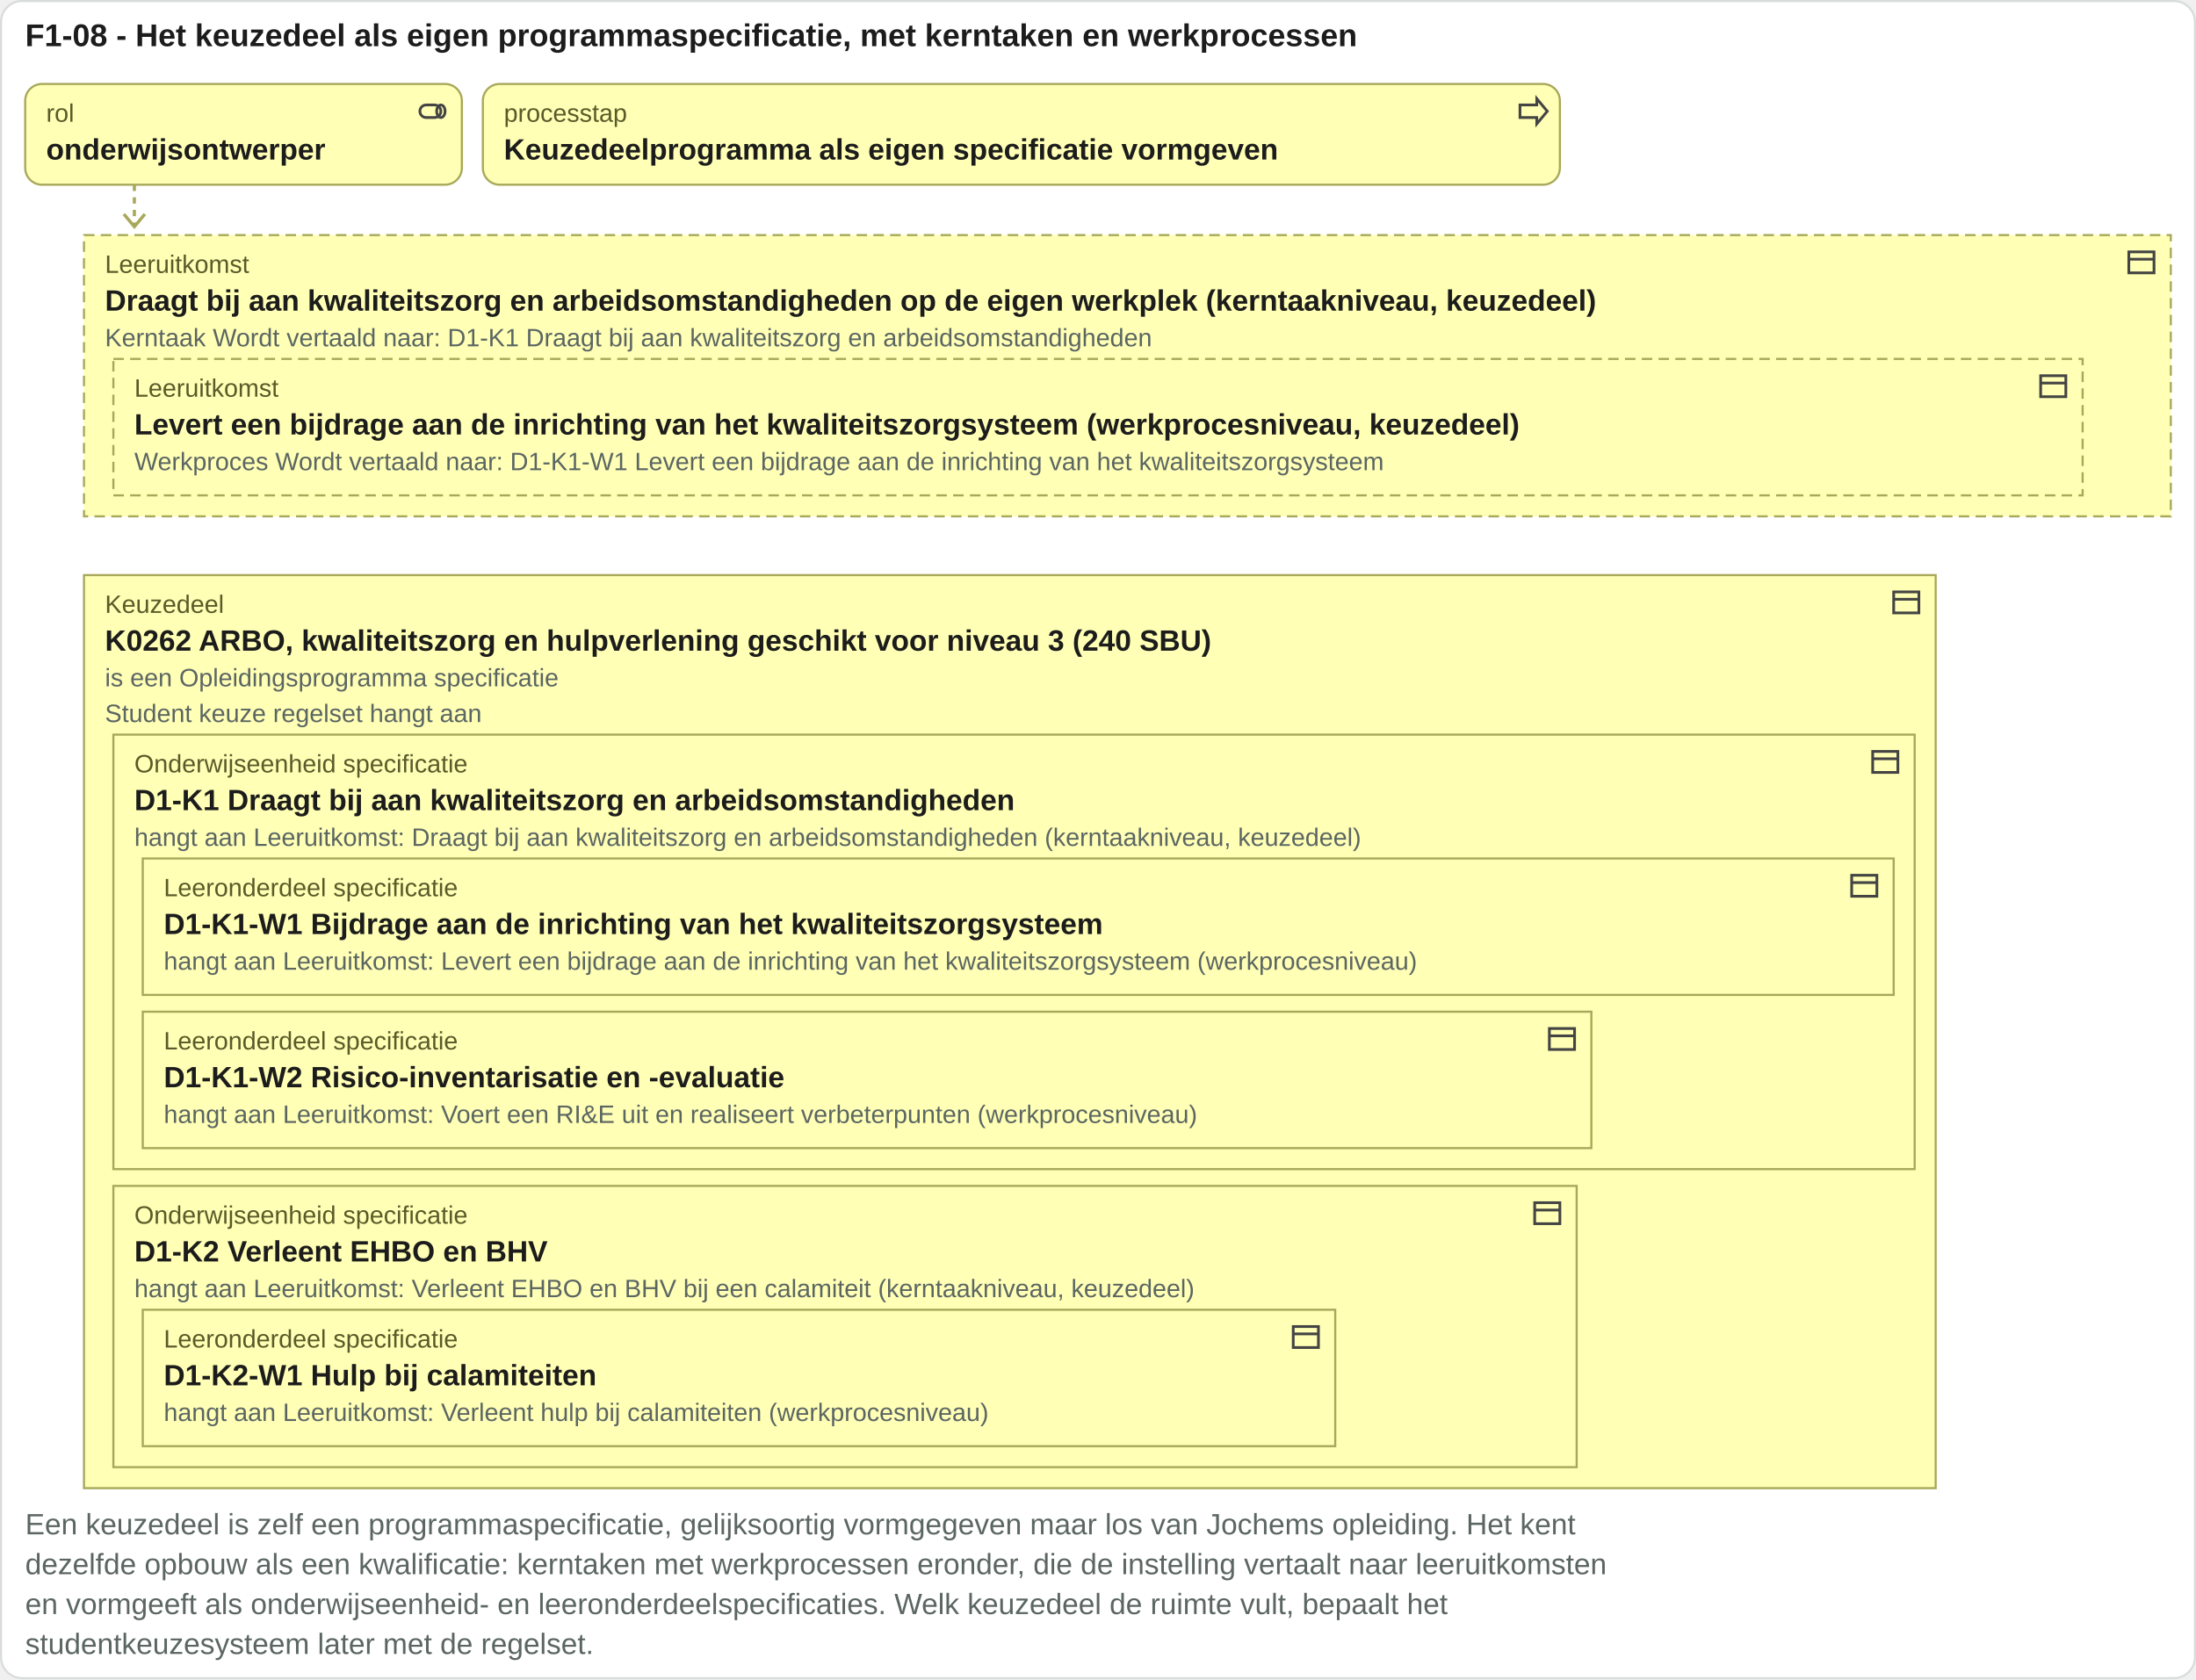
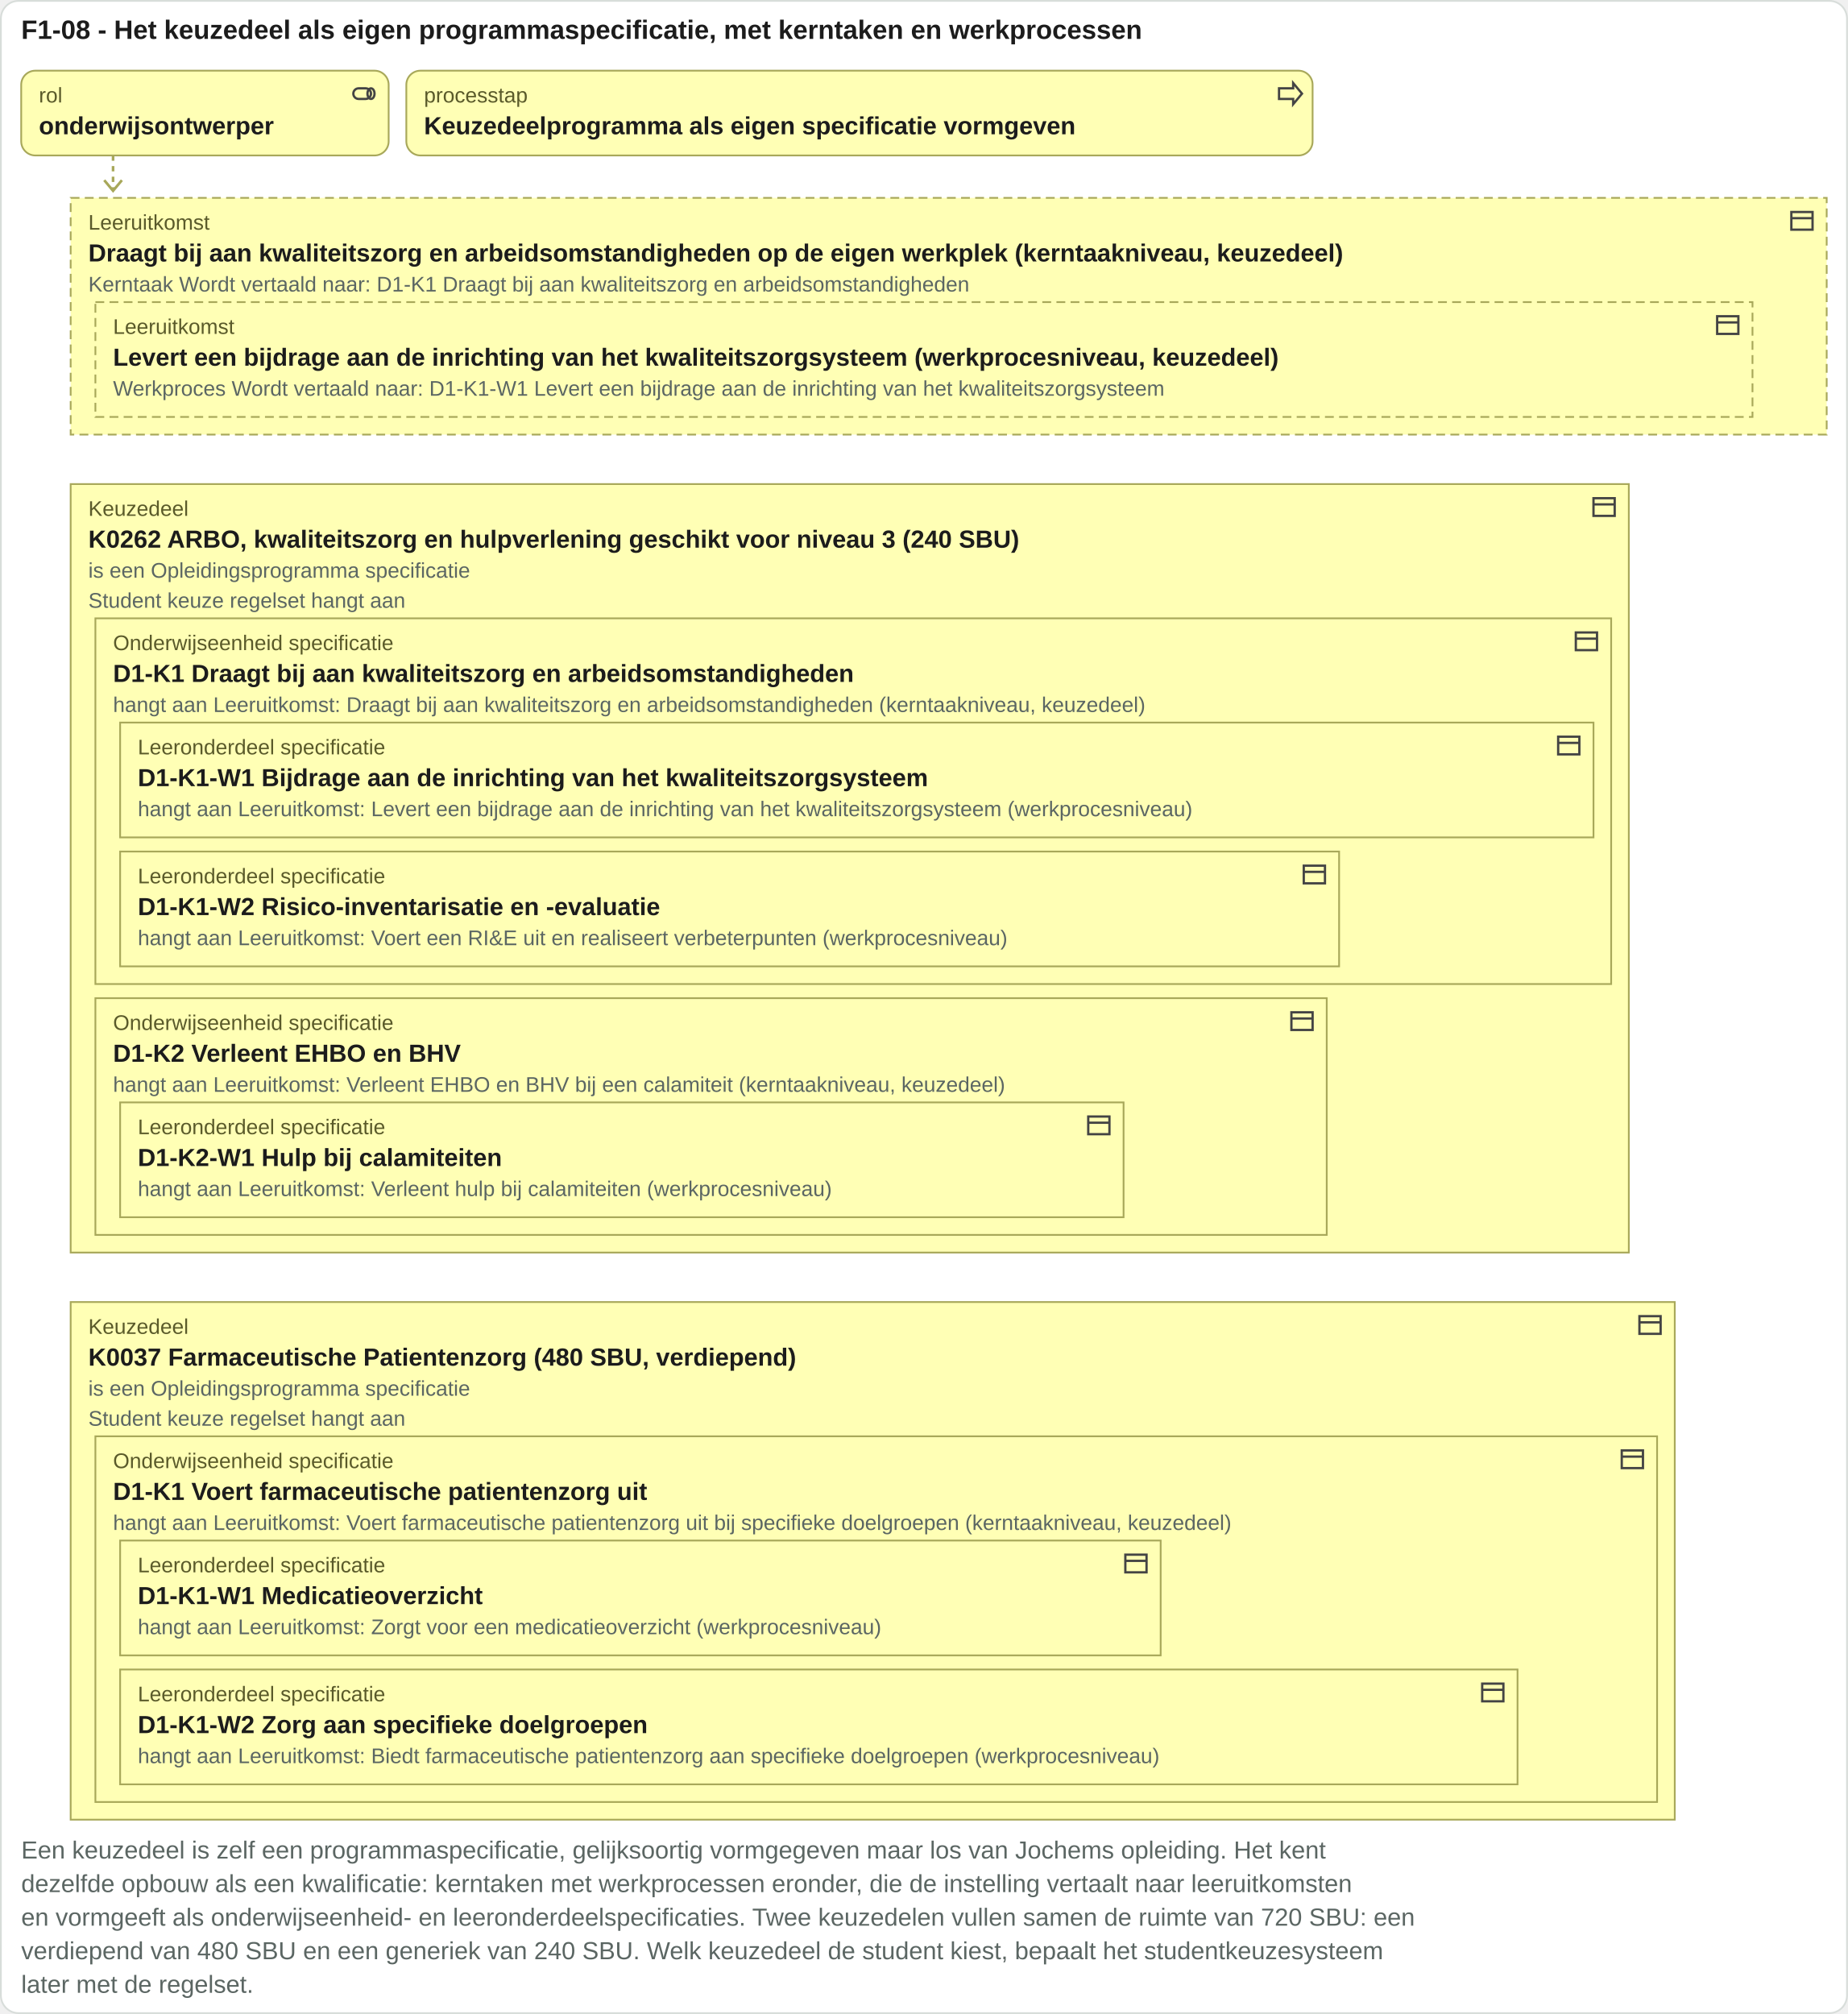
- <svg xmlns="http://www.w3.org/2000/svg" viewBox="0 0 1046 800" width="1046" height="800">
-   <rect x="0.5" y="0.5" width="1045" height="799" rx="10" fill="#ffffff" stroke="#d8ddda" />
+ <svg xmlns="http://www.w3.org/2000/svg" viewBox="0 0 1046 1140" width="1046" height="1140">
+   <rect x="0.5" y="0.5" width="1045" height="1139" rx="10" fill="#ffffff" stroke="#d8ddda" />
  <text x="12" y="22" font-family="Arial, Helvetica, sans-serif" font-size="15" font-weight="bold" fill="#1c1c1c" text-anchor="start">F1-08 - Het keuzedeel als eigen programmaspecificatie, met kerntaken en werkprocessen</text>
  <rect x="12" y="40" width="208" height="48" rx="8" fill="#ffffb5" stroke="#a8a85a" />
  <g transform="translate(198,45)" fill="none" stroke="#444" stroke-width="1.3">
    <rect x="2" y="5" width="10" height="6" rx="3" />
    <ellipse cx="12" cy="8" rx="2" ry="3" />
  </g>
  <text x="22" y="58" font-family="Arial, Helvetica, sans-serif" font-size="12" fill="#5a5a2a" text-anchor="start">rol</text>
  <text x="22" y="76" font-family="Arial, Helvetica, sans-serif" font-size="14" font-weight="bold" fill="#1c1c1c" text-anchor="start">onderwijsontwerper</text>
  <rect x="230" y="40" width="513" height="48" rx="8" fill="#ffffb5" stroke="#a8a85a" />
  <g transform="translate(722,45)" fill="none" stroke="#444" stroke-width="1.3">
    <path d="M2 5h8V2l5 6-5 6v-3H2z" />
  </g>
  <text x="240" y="58" font-family="Arial, Helvetica, sans-serif" font-size="12" fill="#5a5a2a" text-anchor="start">processtap</text>
  <text x="240" y="76" font-family="Arial, Helvetica, sans-serif" font-size="14" font-weight="bold" fill="#1c1c1c" text-anchor="start">Keuzedeelprogramma als eigen specificatie vormgeven</text>
  <path d="M64 88 V108" stroke="#a8a85a" stroke-width="1.5" stroke-dasharray="3 3" />
  <path d="M59 102 l5 6 5 -6" fill="none" stroke="#a8a85a" stroke-width="1.5" />
  <rect x="40" y="112" width="994" height="134" rx="0" fill="#ffffb5" stroke="#a8a85a" stroke-dasharray="5 3" />
  <g transform="translate(1012,117)" fill="none" stroke="#444" stroke-width="1.3">
    <rect x="2" y="3" width="12" height="10" />
    <path d="M2 6.5h12" />
  </g>
  <text x="50" y="130" font-family="Arial, Helvetica, sans-serif" font-size="12" fill="#5a5a2a" text-anchor="start">Leeruitkomst</text>
  <text x="50" y="148" font-family="Arial, Helvetica, sans-serif" font-size="14" font-weight="bold" fill="#1c1c1c" text-anchor="start">Draagt bij aan kwaliteitszorg en arbeidsomstandigheden op de eigen werkplek (kerntaakniveau, keuzedeel)</text>
  <rect x="54" y="171" width="938" height="65" rx="0" fill="#ffffb5" stroke="#a8a85a" stroke-dasharray="5 3" />
  <g transform="translate(970,176)" fill="none" stroke="#444" stroke-width="1.3">
    <rect x="2" y="3" width="12" height="10" />
    <path d="M2 6.5h12" />
  </g>
  <text x="64" y="189" font-family="Arial, Helvetica, sans-serif" font-size="12" fill="#5a5a2a" text-anchor="start">Leeruitkomst</text>
  <text x="64" y="207" font-family="Arial, Helvetica, sans-serif" font-size="14" font-weight="bold" fill="#1c1c1c" text-anchor="start">Levert een bijdrage aan de inrichting van het kwaliteitszorgsysteem (werkprocesniveau, keuzedeel)</text>
  <text x="64" y="224" font-family="Arial, Helvetica, sans-serif" font-size="12" fill="#5b6663" text-anchor="start">Werkproces Wordt vertaald naar: D1-K1-W1 Levert een bijdrage aan de inrichting van het kwaliteitszorgsysteem</text>
  <text x="50" y="165" font-family="Arial, Helvetica, sans-serif" font-size="12" fill="#5b6663" text-anchor="start">Kerntaak Wordt vertaald naar: D1-K1 Draagt bij aan kwaliteitszorg en arbeidsomstandigheden</text>
  <rect x="40" y="274" width="882" height="435" rx="0" fill="#ffffb5" stroke="#a8a85a" />
  <g transform="translate(900,279)" fill="none" stroke="#444" stroke-width="1.3">
    <rect x="2" y="3" width="12" height="10" />
    <path d="M2 6.5h12" />
  </g>
  <text x="50" y="292" font-family="Arial, Helvetica, sans-serif" font-size="12" fill="#5a5a2a" text-anchor="start">Keuzedeel</text>
  <text x="50" y="310" font-family="Arial, Helvetica, sans-serif" font-size="14" font-weight="bold" fill="#1c1c1c" text-anchor="start">K0262 ARBO, kwaliteitszorg en hulpverlening geschikt voor niveau 3 (240 SBU)</text>
  <rect x="54" y="350" width="858" height="207" rx="0" fill="#ffffb5" stroke="#a8a85a" />
  <g transform="translate(890,355)" fill="none" stroke="#444" stroke-width="1.3">
    <rect x="2" y="3" width="12" height="10" />
    <path d="M2 6.5h12" />
  </g>
  <text x="64" y="368" font-family="Arial, Helvetica, sans-serif" font-size="12" fill="#5a5a2a" text-anchor="start">Onderwijseenheid specificatie</text>
  <text x="64" y="386" font-family="Arial, Helvetica, sans-serif" font-size="14" font-weight="bold" fill="#1c1c1c" text-anchor="start">D1-K1 Draagt bij aan kwaliteitszorg en arbeidsomstandigheden</text>
  <rect x="68" y="409" width="834" height="65" rx="0" fill="#ffffb5" stroke="#a8a85a" />
  <g transform="translate(880,414)" fill="none" stroke="#444" stroke-width="1.3">
    <rect x="2" y="3" width="12" height="10" />
    <path d="M2 6.5h12" />
  </g>
  <text x="78" y="427" font-family="Arial, Helvetica, sans-serif" font-size="12" fill="#5a5a2a" text-anchor="start">Leeronderdeel specificatie</text>
  <text x="78" y="445" font-family="Arial, Helvetica, sans-serif" font-size="14" font-weight="bold" fill="#1c1c1c" text-anchor="start">D1-K1-W1 Bijdrage aan de inrichting van het kwaliteitszorgsysteem</text>
  <text x="78" y="462" font-family="Arial, Helvetica, sans-serif" font-size="12" fill="#5b6663" text-anchor="start">hangt aan Leeruitkomst: Levert een bijdrage aan de inrichting van het kwaliteitszorgsysteem (werkprocesniveau)</text>
  <rect x="68" y="482" width="690" height="65" rx="0" fill="#ffffb5" stroke="#a8a85a" />
  <g transform="translate(736,487)" fill="none" stroke="#444" stroke-width="1.3">
    <rect x="2" y="3" width="12" height="10" />
    <path d="M2 6.5h12" />
  </g>
  <text x="78" y="500" font-family="Arial, Helvetica, sans-serif" font-size="12" fill="#5a5a2a" text-anchor="start">Leeronderdeel specificatie</text>
  <text x="78" y="518" font-family="Arial, Helvetica, sans-serif" font-size="14" font-weight="bold" fill="#1c1c1c" text-anchor="start">D1-K1-W2 Risico-inventarisatie en -evaluatie</text>
  <text x="78" y="535" font-family="Arial, Helvetica, sans-serif" font-size="12" fill="#5b6663" text-anchor="start">hangt aan Leeruitkomst: Voert een RI&amp;E uit en realiseert verbeterpunten (werkprocesniveau)</text>
  <text x="64" y="403" font-family="Arial, Helvetica, sans-serif" font-size="12" fill="#5b6663" text-anchor="start">hangt aan Leeruitkomst: Draagt bij aan kwaliteitszorg en arbeidsomstandigheden (kerntaakniveau, keuzedeel)</text>
  <rect x="54" y="565" width="697" height="134" rx="0" fill="#ffffb5" stroke="#a8a85a" />
  <g transform="translate(729,570)" fill="none" stroke="#444" stroke-width="1.3">
    <rect x="2" y="3" width="12" height="10" />
    <path d="M2 6.5h12" />
  </g>
  <text x="64" y="583" font-family="Arial, Helvetica, sans-serif" font-size="12" fill="#5a5a2a" text-anchor="start">Onderwijseenheid specificatie</text>
  <text x="64" y="601" font-family="Arial, Helvetica, sans-serif" font-size="14" font-weight="bold" fill="#1c1c1c" text-anchor="start">D1-K2 Verleent EHBO en BHV</text>
  <rect x="68" y="624" width="568" height="65" rx="0" fill="#ffffb5" stroke="#a8a85a" />
  <g transform="translate(614,629)" fill="none" stroke="#444" stroke-width="1.3">
    <rect x="2" y="3" width="12" height="10" />
    <path d="M2 6.5h12" />
  </g>
  <text x="78" y="642" font-family="Arial, Helvetica, sans-serif" font-size="12" fill="#5a5a2a" text-anchor="start">Leeronderdeel specificatie</text>
  <text x="78" y="660" font-family="Arial, Helvetica, sans-serif" font-size="14" font-weight="bold" fill="#1c1c1c" text-anchor="start">D1-K2-W1 Hulp bij calamiteiten</text>
  <text x="78" y="677" font-family="Arial, Helvetica, sans-serif" font-size="12" fill="#5b6663" text-anchor="start">hangt aan Leeruitkomst: Verleent hulp bij calamiteiten (werkprocesniveau)</text>
  <text x="64" y="618" font-family="Arial, Helvetica, sans-serif" font-size="12" fill="#5b6663" text-anchor="start">hangt aan Leeruitkomst: Verleent EHBO en BHV bij een calamiteit (kerntaakniveau, keuzedeel)</text>
  <text x="50" y="327" font-family="Arial, Helvetica, sans-serif" font-size="12" fill="#5b6663" text-anchor="start">is een Opleidingsprogramma specificatie</text>
  <text x="50" y="344" font-family="Arial, Helvetica, sans-serif" font-size="12" fill="#5b6663" text-anchor="start">Student keuze regelset hangt aan</text>
-   <text x="12" y="731" font-family="Arial, Helvetica, sans-serif" font-size="14" fill="#5b6663" text-anchor="start">Een keuzedeel is zelf een programmaspecificatie, gelijksoortig vormgegeven maar los van Jochems opleiding. Het kent</text>
-   <text x="12" y="750" font-family="Arial, Helvetica, sans-serif" font-size="14" fill="#5b6663" text-anchor="start">dezelfde opbouw als een kwalificatie: kerntaken met werkprocessen eronder, die de instelling vertaalt naar leeruitkomsten</text>
-   <text x="12" y="769" font-family="Arial, Helvetica, sans-serif" font-size="14" fill="#5b6663" text-anchor="start">en vormgeeft als onderwijseenheid- en leeronderdeelspecificaties. Welk keuzedeel de ruimte vult, bepaalt het</text>
-   <text x="12" y="788" font-family="Arial, Helvetica, sans-serif" font-size="14" fill="#5b6663" text-anchor="start">studentkeuzesysteem later met de regelset.</text>
+   <rect x="40" y="737" width="908" height="293" rx="0" fill="#ffffb5" stroke="#a8a85a" />
+   <g transform="translate(926,742)" fill="none" stroke="#444" stroke-width="1.3">
+     <rect x="2" y="3" width="12" height="10" />
+     <path d="M2 6.5h12" />
+   </g>
+   <text x="50" y="755" font-family="Arial, Helvetica, sans-serif" font-size="12" fill="#5a5a2a" text-anchor="start">Keuzedeel</text>
+   <text x="50" y="773" font-family="Arial, Helvetica, sans-serif" font-size="14" font-weight="bold" fill="#1c1c1c" text-anchor="start">K0037 Farmaceutische Patientenzorg (480 SBU, verdiepend)</text>
+   <rect x="54" y="813" width="884" height="207" rx="0" fill="#ffffb5" stroke="#a8a85a" />
+   <g transform="translate(916,818)" fill="none" stroke="#444" stroke-width="1.3">
+     <rect x="2" y="3" width="12" height="10" />
+     <path d="M2 6.5h12" />
+   </g>
+   <text x="64" y="831" font-family="Arial, Helvetica, sans-serif" font-size="12" fill="#5a5a2a" text-anchor="start">Onderwijseenheid specificatie</text>
+   <text x="64" y="849" font-family="Arial, Helvetica, sans-serif" font-size="14" font-weight="bold" fill="#1c1c1c" text-anchor="start">D1-K1 Voert farmaceutische patientenzorg uit</text>
+   <rect x="68" y="872" width="589" height="65" rx="0" fill="#ffffb5" stroke="#a8a85a" />
+   <g transform="translate(635,877)" fill="none" stroke="#444" stroke-width="1.3">
+     <rect x="2" y="3" width="12" height="10" />
+     <path d="M2 6.5h12" />
+   </g>
+   <text x="78" y="890" font-family="Arial, Helvetica, sans-serif" font-size="12" fill="#5a5a2a" text-anchor="start">Leeronderdeel specificatie</text>
+   <text x="78" y="908" font-family="Arial, Helvetica, sans-serif" font-size="14" font-weight="bold" fill="#1c1c1c" text-anchor="start">D1-K1-W1 Medicatieoverzicht</text>
+   <text x="78" y="925" font-family="Arial, Helvetica, sans-serif" font-size="12" fill="#5b6663" text-anchor="start">hangt aan Leeruitkomst: Zorgt voor een medicatieoverzicht (werkprocesniveau)</text>
+   <rect x="68" y="945" width="791" height="65" rx="0" fill="#ffffb5" stroke="#a8a85a" />
+   <g transform="translate(837,950)" fill="none" stroke="#444" stroke-width="1.3">
+     <rect x="2" y="3" width="12" height="10" />
+     <path d="M2 6.5h12" />
+   </g>
+   <text x="78" y="963" font-family="Arial, Helvetica, sans-serif" font-size="12" fill="#5a5a2a" text-anchor="start">Leeronderdeel specificatie</text>
+   <text x="78" y="981" font-family="Arial, Helvetica, sans-serif" font-size="14" font-weight="bold" fill="#1c1c1c" text-anchor="start">D1-K1-W2 Zorg aan specifieke doelgroepen</text>
+   <text x="78" y="998" font-family="Arial, Helvetica, sans-serif" font-size="12" fill="#5b6663" text-anchor="start">hangt aan Leeruitkomst: Biedt farmaceutische patientenzorg aan specifieke doelgroepen (werkprocesniveau)</text>
+   <text x="64" y="866" font-family="Arial, Helvetica, sans-serif" font-size="12" fill="#5b6663" text-anchor="start">hangt aan Leeruitkomst: Voert farmaceutische patientenzorg uit bij specifieke doelgroepen (kerntaakniveau, keuzedeel)</text>
+   <text x="50" y="790" font-family="Arial, Helvetica, sans-serif" font-size="12" fill="#5b6663" text-anchor="start">is een Opleidingsprogramma specificatie</text>
+   <text x="50" y="807" font-family="Arial, Helvetica, sans-serif" font-size="12" fill="#5b6663" text-anchor="start">Student keuze regelset hangt aan</text>
+   <text x="12" y="1052" font-family="Arial, Helvetica, sans-serif" font-size="14" fill="#5b6663" text-anchor="start">Een keuzedeel is zelf een programmaspecificatie, gelijksoortig vormgegeven maar los van Jochems opleiding. Het kent</text>
+   <text x="12" y="1071" font-family="Arial, Helvetica, sans-serif" font-size="14" fill="#5b6663" text-anchor="start">dezelfde opbouw als een kwalificatie: kerntaken met werkprocessen eronder, die de instelling vertaalt naar leeruitkomsten</text>
+   <text x="12" y="1090" font-family="Arial, Helvetica, sans-serif" font-size="14" fill="#5b6663" text-anchor="start">en vormgeeft als onderwijseenheid- en leeronderdeelspecificaties. Twee keuzedelen vullen samen de ruimte van 720 SBU: een</text>
+   <text x="12" y="1109" font-family="Arial, Helvetica, sans-serif" font-size="14" fill="#5b6663" text-anchor="start">verdiepend van 480 SBU en een generiek van 240 SBU. Welk keuzedeel de student kiest, bepaalt het studentkeuzesysteem</text>
+   <text x="12" y="1128" font-family="Arial, Helvetica, sans-serif" font-size="14" fill="#5b6663" text-anchor="start">later met de regelset.</text>
</svg>
